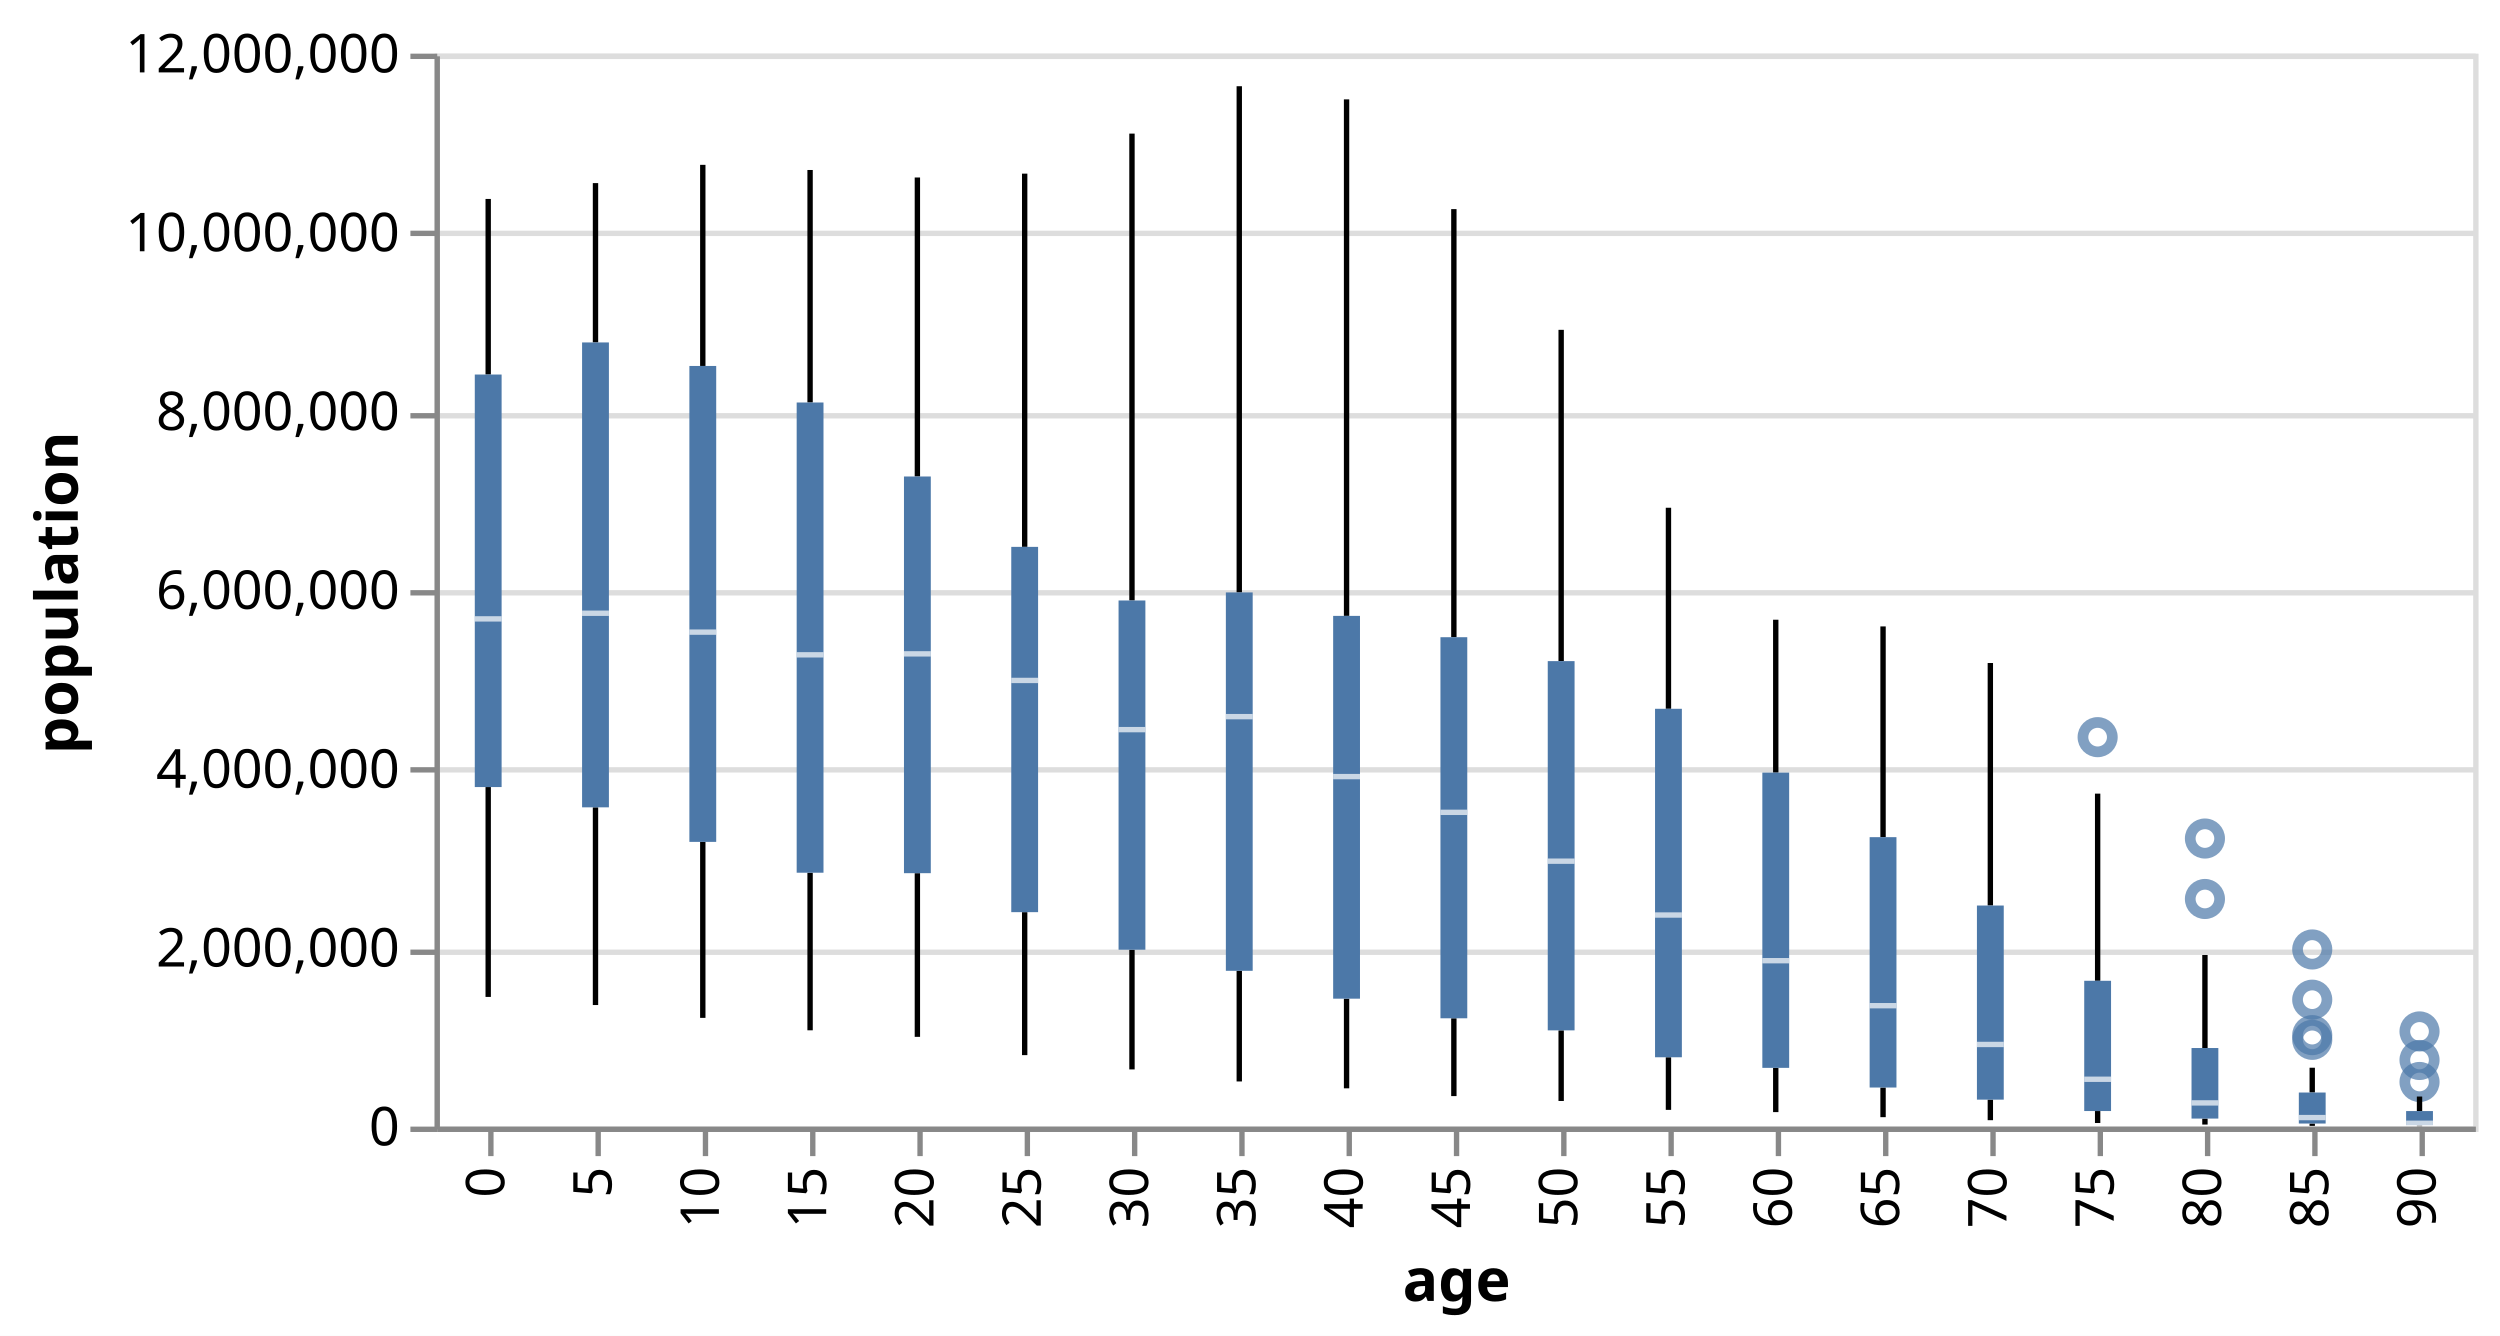
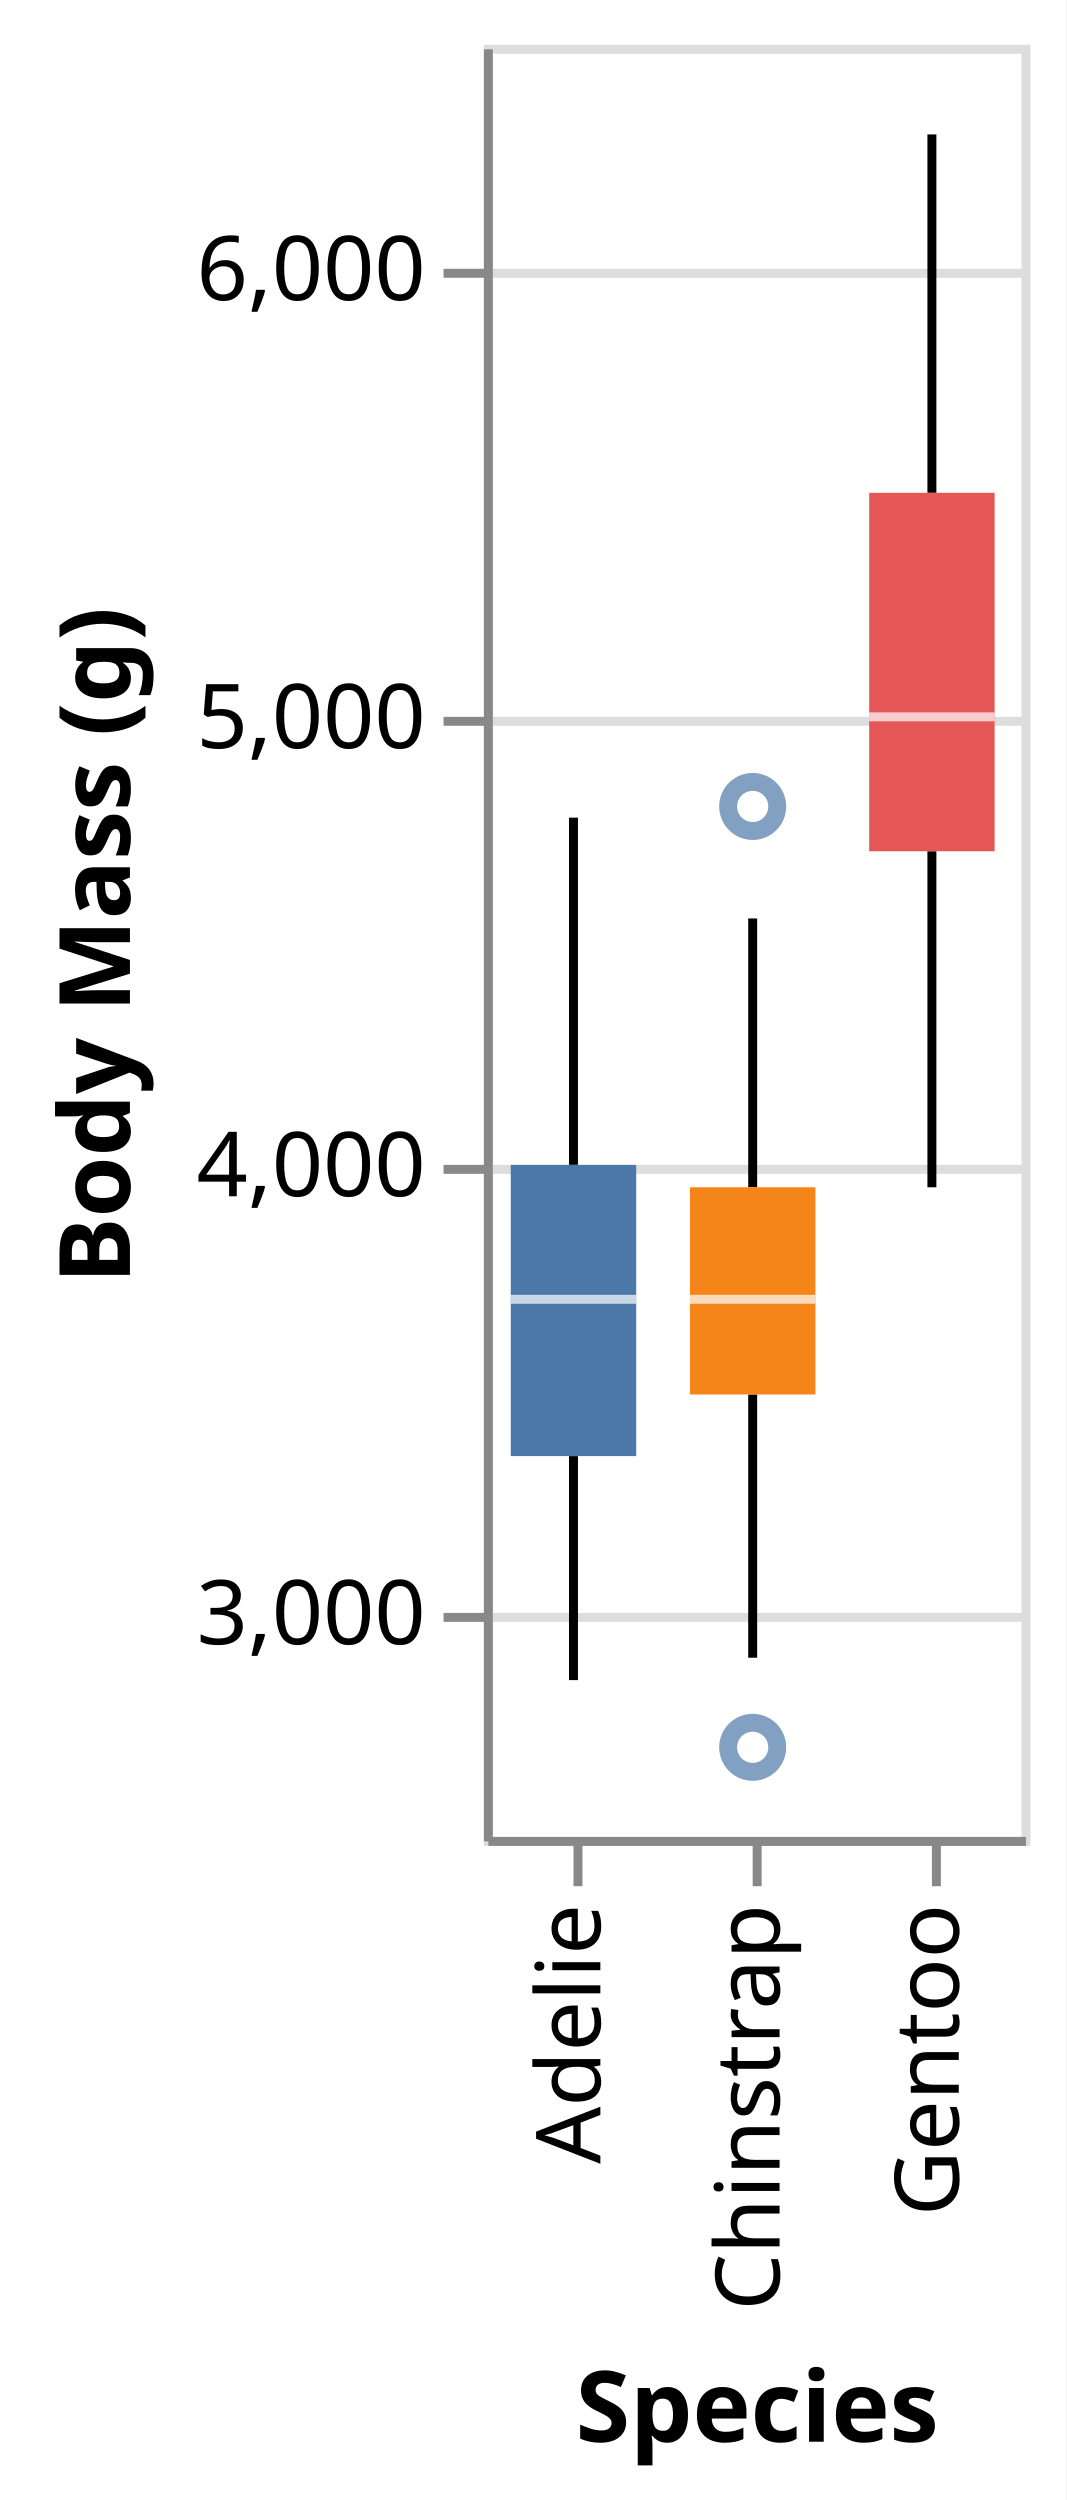
- <svg xmlns="http://www.w3.org/2000/svg" class="marks" width="466" height="249" viewBox="0 0 466 249" version="1.1">
-   <rect width="466" height="249" fill="white" />
-   <g fill="none" stroke-miterlimit="10" transform="translate(81,10)">
+ <svg xmlns="http://www.w3.org/2000/svg" class="marks" width="119" height="279" viewBox="0 0 119 279" version="1.1">
+   <rect width="119" height="279" fill="white" />
+   <g fill="none" stroke-miterlimit="10" transform="translate(54,5)">
    <g class="mark-group role-frame root" role="graphics-object" aria-roledescription="group mark container">
      <g transform="translate(0,0)">
-         <path class="background" aria-hidden="true" d="M0.5,0.5h380v200h-380Z" stroke="#ddd" />
+         <path class="background" aria-hidden="true" d="M0.5,0.5h60v200h-60Z" stroke="#ddd" />
        <g>
          <g class="mark-group role-axis" aria-hidden="true">
            <g transform="translate(0.5,0.5)">
              <path class="background" aria-hidden="true" d="M0,0h0v0h0Z" pointer-events="none" />
              <g>
                <g class="mark-rule role-axis-grid" pointer-events="none">
-                   <line transform="translate(0,200)" x2="380" y2="0" stroke="#ddd" stroke-width="1" opacity="1" />
-                   <line transform="translate(0,167)" x2="380" y2="0" stroke="#ddd" stroke-width="1" opacity="1" />
-                   <line transform="translate(0,133)" x2="380" y2="0" stroke="#ddd" stroke-width="1" opacity="1" />
-                   <line transform="translate(0,100)" x2="380" y2="0" stroke="#ddd" stroke-width="1" opacity="1" />
-                   <line transform="translate(0,67)" x2="380" y2="0" stroke="#ddd" stroke-width="1" opacity="1" />
-                   <line transform="translate(0,33)" x2="380" y2="0" stroke="#ddd" stroke-width="1" opacity="1" />
-                   <line transform="translate(0,0)" x2="380" y2="0" stroke="#ddd" stroke-width="1" opacity="1" />
+                   <line transform="translate(0,175)" x2="60" y2="0" stroke="#ddd" stroke-width="1" opacity="1" />
+                   <line transform="translate(0,125)" x2="60" y2="0" stroke="#ddd" stroke-width="1" opacity="1" />
+                   <line transform="translate(0,75)" x2="60" y2="0" stroke="#ddd" stroke-width="1" opacity="1" />
+                   <line transform="translate(0,25)" x2="60" y2="0" stroke="#ddd" stroke-width="1" opacity="1" />
                </g>
              </g>
              <path class="foreground" aria-hidden="true" d="" pointer-events="none" display="none" />
            </g>
          </g>
-           <g class="mark-group role-axis" role="graphics-symbol" aria-roledescription="axis" aria-label="X-axis titled 'age' for a discrete scale with 19 values: 0, 5, 10, 15, 20, ending with 90">
+           <g class="mark-group role-axis" role="graphics-symbol" aria-roledescription="axis" aria-label="X-axis titled 'Species' for a discrete scale with 3 values: Adelie, Chinstrap, Gentoo">
            <g transform="translate(0.5,200.5)">
              <path class="background" aria-hidden="true" d="M0,0h0v0h0Z" pointer-events="none" />
              <g>
                <g class="mark-rule role-axis-tick" pointer-events="none">
                  <line transform="translate(10,0)" x2="0" y2="5" stroke="#888" stroke-width="1" opacity="1" />
                  <line transform="translate(30,0)" x2="0" y2="5" stroke="#888" stroke-width="1" opacity="1" />
                  <line transform="translate(50,0)" x2="0" y2="5" stroke="#888" stroke-width="1" opacity="1" />
-                   <line transform="translate(70,0)" x2="0" y2="5" stroke="#888" stroke-width="1" opacity="1" />
-                   <line transform="translate(90,0)" x2="0" y2="5" stroke="#888" stroke-width="1" opacity="1" />
-                   <line transform="translate(110,0)" x2="0" y2="5" stroke="#888" stroke-width="1" opacity="1" />
-                   <line transform="translate(130,0)" x2="0" y2="5" stroke="#888" stroke-width="1" opacity="1" />
-                   <line transform="translate(150,0)" x2="0" y2="5" stroke="#888" stroke-width="1" opacity="1" />
-                   <line transform="translate(170,0)" x2="0" y2="5" stroke="#888" stroke-width="1" opacity="1" />
-                   <line transform="translate(190,0)" x2="0" y2="5" stroke="#888" stroke-width="1" opacity="1" />
-                   <line transform="translate(210,0)" x2="0" y2="5" stroke="#888" stroke-width="1" opacity="1" />
-                   <line transform="translate(230,0)" x2="0" y2="5" stroke="#888" stroke-width="1" opacity="1" />
-                   <line transform="translate(250,0)" x2="0" y2="5" stroke="#888" stroke-width="1" opacity="1" />
-                   <line transform="translate(270,0)" x2="0" y2="5" stroke="#888" stroke-width="1" opacity="1" />
-                   <line transform="translate(290,0)" x2="0" y2="5" stroke="#888" stroke-width="1" opacity="1" />
-                   <line transform="translate(310,0)" x2="0" y2="5" stroke="#888" stroke-width="1" opacity="1" />
-                   <line transform="translate(330,0)" x2="0" y2="5" stroke="#888" stroke-width="1" opacity="1" />
-                   <line transform="translate(350,0)" x2="0" y2="5" stroke="#888" stroke-width="1" opacity="1" />
-                   <line transform="translate(370,0)" x2="0" y2="5" stroke="#888" stroke-width="1" opacity="1" />
                </g>
                <g class="mark-text role-axis-label" pointer-events="none">
-                   <text text-anchor="end" transform="translate(9.5,7) rotate(270) translate(0,3)" font-family="sans-serif" font-size="10px" fill="#000" opacity="1">0</text>
-                   <text text-anchor="end" transform="translate(29.5,7) rotate(270) translate(0,3)" font-family="sans-serif" font-size="10px" fill="#000" opacity="1">5</text>
-                   <text text-anchor="end" transform="translate(49.5,7) rotate(270) translate(0,3)" font-family="sans-serif" font-size="10px" fill="#000" opacity="1">10</text>
-                   <text text-anchor="end" transform="translate(69.5,7) rotate(270) translate(0,3)" font-family="sans-serif" font-size="10px" fill="#000" opacity="1">15</text>
-                   <text text-anchor="end" transform="translate(89.5,7) rotate(270) translate(0,3)" font-family="sans-serif" font-size="10px" fill="#000" opacity="1">20</text>
-                   <text text-anchor="end" transform="translate(109.5,7) rotate(270) translate(0,3)" font-family="sans-serif" font-size="10px" fill="#000" opacity="1">25</text>
-                   <text text-anchor="end" transform="translate(129.5,7) rotate(270) translate(0,3)" font-family="sans-serif" font-size="10px" fill="#000" opacity="1">30</text>
-                   <text text-anchor="end" transform="translate(149.5,7) rotate(270) translate(0,3)" font-family="sans-serif" font-size="10px" fill="#000" opacity="1">35</text>
-                   <text text-anchor="end" transform="translate(169.5,7) rotate(270) translate(0,3)" font-family="sans-serif" font-size="10px" fill="#000" opacity="1">40</text>
-                   <text text-anchor="end" transform="translate(189.5,7) rotate(270) translate(0,3)" font-family="sans-serif" font-size="10px" fill="#000" opacity="1">45</text>
-                   <text text-anchor="end" transform="translate(209.5,7) rotate(270) translate(0,3)" font-family="sans-serif" font-size="10px" fill="#000" opacity="1">50</text>
-                   <text text-anchor="end" transform="translate(229.5,7) rotate(270) translate(0,3)" font-family="sans-serif" font-size="10px" fill="#000" opacity="1">55</text>
-                   <text text-anchor="end" transform="translate(249.5,7) rotate(270) translate(0,3)" font-family="sans-serif" font-size="10px" fill="#000" opacity="1">60</text>
-                   <text text-anchor="end" transform="translate(269.5,7) rotate(270) translate(0,3)" font-family="sans-serif" font-size="10px" fill="#000" opacity="1">65</text>
-                   <text text-anchor="end" transform="translate(289.5,7) rotate(270) translate(0,3)" font-family="sans-serif" font-size="10px" fill="#000" opacity="1">70</text>
-                   <text text-anchor="end" transform="translate(309.5,7) rotate(270) translate(0,3)" font-family="sans-serif" font-size="10px" fill="#000" opacity="1">75</text>
-                   <text text-anchor="end" transform="translate(329.5,7) rotate(270) translate(0,3)" font-family="sans-serif" font-size="10px" fill="#000" opacity="1">80</text>
-                   <text text-anchor="end" transform="translate(349.5,7) rotate(270) translate(0,3)" font-family="sans-serif" font-size="10px" fill="#000" opacity="1">85</text>
-                   <text text-anchor="end" transform="translate(369.5,7) rotate(270) translate(0,3)" font-family="sans-serif" font-size="10px" fill="#000" opacity="1">90</text>
+                   <text text-anchor="end" transform="translate(9.5,7) rotate(270) translate(0,3)" font-family="sans-serif" font-size="10px" fill="#000" opacity="1">Adelie</text>
+                   <text text-anchor="end" transform="translate(29.5,7) rotate(270) translate(0,3)" font-family="sans-serif" font-size="10px" fill="#000" opacity="1">Chinstrap</text>
+                   <text text-anchor="end" transform="translate(49.5,7) rotate(270) translate(0,3)" font-family="sans-serif" font-size="10px" fill="#000" opacity="1">Gentoo</text>
                </g>
                <g class="mark-rule role-axis-domain" pointer-events="none">
-                   <line transform="translate(0,0)" x2="380" y2="0" stroke="#888" stroke-width="1" opacity="1" />
+                   <line transform="translate(0,0)" x2="60" y2="0" stroke="#888" stroke-width="1" opacity="1" />
                </g>
                <g class="mark-text role-axis-title" pointer-events="none">
-                   <text text-anchor="middle" transform="translate(190,32)" font-family="sans-serif" font-size="11px" font-weight="bold" fill="#000" opacity="1">age</text>
+                   <text text-anchor="middle" transform="translate(30,67)" font-family="sans-serif" font-size="11px" font-weight="bold" fill="#000" opacity="1">Species</text>
                </g>
              </g>
              <path class="foreground" aria-hidden="true" d="" pointer-events="none" display="none" />
            </g>
          </g>
-           <g class="mark-group role-axis" role="graphics-symbol" aria-roledescription="axis" aria-label="Y-axis titled 'population' for a linear scale with values from 0 to 12,000,000">
+           <g class="mark-group role-axis" role="graphics-symbol" aria-roledescription="axis" aria-label="Y-axis titled 'Body Mass (g)' for a linear scale with values from 2,500 to 6,500">
            <g transform="translate(0.5,0.5)">
              <path class="background" aria-hidden="true" d="M0,0h0v0h0Z" pointer-events="none" />
              <g>
                <g class="mark-rule role-axis-tick" pointer-events="none">
-                   <line transform="translate(0,200)" x2="-5" y2="0" stroke="#888" stroke-width="1" opacity="1" />
-                   <line transform="translate(0,167)" x2="-5" y2="0" stroke="#888" stroke-width="1" opacity="1" />
-                   <line transform="translate(0,133)" x2="-5" y2="0" stroke="#888" stroke-width="1" opacity="1" />
-                   <line transform="translate(0,100)" x2="-5" y2="0" stroke="#888" stroke-width="1" opacity="1" />
-                   <line transform="translate(0,67)" x2="-5" y2="0" stroke="#888" stroke-width="1" opacity="1" />
-                   <line transform="translate(0,33)" x2="-5" y2="0" stroke="#888" stroke-width="1" opacity="1" />
-                   <line transform="translate(0,0)" x2="-5" y2="0" stroke="#888" stroke-width="1" opacity="1" />
+                   <line transform="translate(0,175)" x2="-5" y2="0" stroke="#888" stroke-width="1" opacity="1" />
+                   <line transform="translate(0,125)" x2="-5" y2="0" stroke="#888" stroke-width="1" opacity="1" />
+                   <line transform="translate(0,75)" x2="-5" y2="0" stroke="#888" stroke-width="1" opacity="1" />
+                   <line transform="translate(0,25)" x2="-5" y2="0" stroke="#888" stroke-width="1" opacity="1" />
                </g>
                <g class="mark-text role-axis-label" pointer-events="none">
-                   <text text-anchor="end" transform="translate(-7,203)" font-family="sans-serif" font-size="10px" fill="#000" opacity="1">0</text>
-                   <text text-anchor="end" transform="translate(-7,169.6667)" font-family="sans-serif" font-size="10px" fill="#000" opacity="1">2,000,000</text>
-                   <text text-anchor="end" transform="translate(-7,136.3333)" font-family="sans-serif" font-size="10px" fill="#000" opacity="1">4,000,000</text>
-                   <text text-anchor="end" transform="translate(-7,103)" font-family="sans-serif" font-size="10px" fill="#000" opacity="1">6,000,000</text>
-                   <text text-anchor="end" transform="translate(-7,69.66667)" font-family="sans-serif" font-size="10px" fill="#000" opacity="1">8,000,000</text>
-                   <text text-anchor="end" transform="translate(-7,36.33333)" font-family="sans-serif" font-size="10px" fill="#000" opacity="1">10,000,000</text>
-                   <text text-anchor="end" transform="translate(-7,3)" font-family="sans-serif" font-size="10px" fill="#000" opacity="1">12,000,000</text>
+                   <text text-anchor="end" transform="translate(-7,178)" font-family="sans-serif" font-size="10px" fill="#000" opacity="1">3,000</text>
+                   <text text-anchor="end" transform="translate(-7,128)" font-family="sans-serif" font-size="10px" fill="#000" opacity="1">4,000</text>
+                   <text text-anchor="end" transform="translate(-7,78)" font-family="sans-serif" font-size="10px" fill="#000" opacity="1">5,000</text>
+                   <text text-anchor="end" transform="translate(-7,28)" font-family="sans-serif" font-size="10px" fill="#000" opacity="1">6,000</text>
                </g>
                <g class="mark-rule role-axis-domain" pointer-events="none">
                  <line transform="translate(0,200)" x2="0" y2="-200" stroke="#888" stroke-width="1" opacity="1" />
                </g>
                <g class="mark-text role-axis-title" pointer-events="none">
-                   <text text-anchor="middle" transform="translate(-65,100) rotate(-90) translate(0,-2)" font-family="sans-serif" font-size="11px" font-weight="bold" fill="#000" opacity="1">population</text>
+                   <text text-anchor="middle" transform="translate(-38,100) rotate(-90) translate(0,-2)" font-family="sans-serif" font-size="11px" font-weight="bold" fill="#000" opacity="1">Body Mass (g)</text>
                </g>
              </g>
              <path class="foreground" aria-hidden="true" d="" pointer-events="none" display="none" />
            </g>
          </g>
          <g class="mark-symbol role-mark layer_0_layer_0_marks" role="graphics-object" aria-roledescription="symbol mark container">
-             <path aria-label="population: 1023115; age: 85" role="graphics-symbol" aria-roledescription="point" transform="translate(350,182.9481)" d="M2.739,0A2.739,2.739,0,1,1,-2.739,0A2.739,2.739,0,1,1,2.739,0" stroke="#4c78a8" stroke-width="2" opacity="0.7" />
-             <path aria-label="population: 499046; age: 90" role="graphics-symbol" aria-roledescription="point" transform="translate(370,191.6826)" d="M2.739,0A2.739,2.739,0,1,1,-2.739,0A2.739,2.739,0,1,1,2.739,0" stroke="#4c78a8" stroke-width="2" opacity="0.7" />
-             <path aria-label="population: 2545730; age: 80" role="graphics-symbol" aria-roledescription="point" transform="translate(330,157.5712)" d="M2.739,0A2.739,2.739,0,1,1,-2.739,0A2.739,2.739,0,1,1,2.739,0" stroke="#4c78a8" stroke-width="2" opacity="0.7" />
-             <path aria-label="population: 1419494; age: 85" role="graphics-symbol" aria-roledescription="point" transform="translate(350,176.3418)" d="M2.739,0A2.739,2.739,0,1,1,-2.739,0A2.739,2.739,0,1,1,2.739,0" stroke="#4c78a8" stroke-width="2" opacity="0.7" />
-             <path aria-label="population: 745146; age: 90" role="graphics-symbol" aria-roledescription="point" transform="translate(370,187.5809)" d="M2.739,0A2.739,2.739,0,1,1,-2.739,0A2.739,2.739,0,1,1,2.739,0" stroke="#4c78a8" stroke-width="2" opacity="0.7" />
-             <path aria-label="population: 4355644; age: 75" role="graphics-symbol" aria-roledescription="point" transform="translate(310,127.4059)" d="M2.739,0A2.739,2.739,0,1,1,-2.739,0A2.739,2.739,0,1,1,2.739,0" stroke="#4c78a8" stroke-width="2" opacity="0.7" />
-             <path aria-label="population: 3221898; age: 80" role="graphics-symbol" aria-roledescription="point" transform="translate(330,146.3017)" d="M2.739,0A2.739,2.739,0,1,1,-2.739,0A2.739,2.739,0,1,1,2.739,0" stroke="#4c78a8" stroke-width="2" opacity="0.7" />
-             <path aria-label="population: 970357; age: 85" role="graphics-symbol" aria-roledescription="point" transform="translate(350,183.8274)" d="M2.739,0A2.739,2.739,0,1,1,-2.739,0A2.739,2.739,0,1,1,2.739,0" stroke="#4c78a8" stroke-width="2" opacity="0.7" />
-             <path aria-label="population: 1981156; age: 85" role="graphics-symbol" aria-roledescription="point" transform="translate(350,166.9807)" d="M2.739,0A2.739,2.739,0,1,1,-2.739,0A2.739,2.739,0,1,1,2.739,0" stroke="#4c78a8" stroke-width="2" opacity="0.7" />
-             <path aria-label="population: 1064581; age: 90" role="graphics-symbol" aria-roledescription="point" transform="translate(370,182.257)" d="M2.739,0A2.739,2.739,0,1,1,-2.739,0A2.739,2.739,0,1,1,2.739,0" stroke="#4c78a8" stroke-width="2" opacity="0.7" />
+             <path aria-label="Body Mass (g): 4800; Species: Chinstrap" role="graphics-symbol" aria-roledescription="point" transform="translate(30,85)" d="M2.739,0A2.739,2.739,0,1,1,-2.739,0A2.739,2.739,0,1,1,2.739,0" stroke="#4c78a8" stroke-width="2" opacity="0.7" />
+             <path aria-label="Body Mass (g): 2700; Species: Chinstrap" role="graphics-symbol" aria-roledescription="point" transform="translate(30,190)" d="M2.739,0A2.739,2.739,0,1,1,-2.739,0A2.739,2.739,0,1,1,2.739,0" stroke="#4c78a8" stroke-width="2" opacity="0.7" />
          </g>
          <g class="mark-rule role-mark layer_0_layer_1_layer_0_marks" aria-hidden="true">
-             <line transform="translate(10,175.8271)" x2="0" y2="-39.119" stroke="black" />
-             <line transform="translate(30,177.3389)" x2="0" y2="-36.851" stroke="black" />
-             <line transform="translate(50,179.7314)" x2="0" y2="-32.804" stroke="black" />
-             <line transform="translate(70,182.0478)" x2="0" y2="-29.374" stroke="black" />
-             <line transform="translate(90,183.2693)" x2="0" y2="-30.508" stroke="black" />
-             <line transform="translate(110,186.6753)" x2="0" y2="-26.651" stroke="black" />
-             <line transform="translate(130,189.3394)" x2="0" y2="-22.308" stroke="black" />
-             <line transform="translate(150,191.5831)" x2="0" y2="-20.625" stroke="black" />
-             <line transform="translate(170,192.8636)" x2="0" y2="-16.711" stroke="black" />
-             <line transform="translate(190,194.3124)" x2="0" y2="-14.504" stroke="black" />
-             <line transform="translate(210,195.2237)" x2="0" y2="-13.163" stroke="black" />
-             <line transform="translate(230,196.8799)" x2="0" y2="-9.805" stroke="black" />
-             <line transform="translate(250,197.2961)" x2="0" y2="-8.248" stroke="black" />
-             <line transform="translate(270,198.2411)" x2="0" y2="-5.526" stroke="black" />
-             <line transform="translate(290,198.804)" x2="0" y2="-3.83" stroke="black" />
-             <line transform="translate(310,199.3295)" x2="0" y2="-2.231" stroke="black" />
-             <line transform="translate(330,199.6175)" x2="0" y2="-1.115" stroke="black" />
-             <line transform="translate(350,199.8636)" x2="0" y2="-0.437" stroke="black" />
-             <line transform="translate(370,199.9124)" x2="0" y2="-0.166" stroke="black" />
+             <line transform="translate(10,182.5)" x2="0" y2="-25" stroke="black" />
+             <line transform="translate(30,180)" x2="0" y2="-29.375" stroke="black" />
+             <line transform="translate(50,127.5)" x2="0" y2="-37.5" stroke="black" />
          </g>
          <g class="mark-rule role-mark layer_0_layer_1_layer_1_marks" aria-hidden="true">
-             <line transform="translate(10,59.81256)" x2="0" y2="-32.729" stroke="black" />
-             <line transform="translate(30,53.83085)" x2="0" y2="-29.7" stroke="black" />
-             <line transform="translate(50,58.21507)" x2="0" y2="-37.488" stroke="black" />
-             <line transform="translate(70,65.02552)" x2="0" y2="-43.34" stroke="black" />
-             <line transform="translate(90,78.8183)" x2="0" y2="-55.734" stroke="black" />
-             <line transform="translate(110,91.93652)" x2="0" y2="-69.57" stroke="black" />
-             <line transform="translate(130,101.9293)" x2="0" y2="-87.025" stroke="black" />
-             <line transform="translate(150,100.4283)" x2="0" y2="-94.356" stroke="black" />
-             <line transform="translate(170,104.801)" x2="0" y2="-96.277" stroke="black" />
-             <line transform="translate(190,108.7761)" x2="0" y2="-79.797" stroke="black" />
-             <line transform="translate(210,113.2343)" x2="0" y2="-61.753" stroke="black" />
-             <line transform="translate(230,122.1183)" x2="0" y2="-37.473" stroke="black" />
-             <line transform="translate(250,134.0135)" x2="0" y2="-28.496" stroke="black" />
-             <line transform="translate(270,146.0471)" x2="0" y2="-39.282" stroke="black" />
-             <line transform="translate(290,158.7906)" x2="0" y2="-45.205" stroke="black" />
-             <line transform="translate(310,172.8192)" x2="0" y2="-34.886" stroke="black" />
-             <line transform="translate(330,185.3524)" x2="0" y2="-17.341" stroke="black" />
-             <line transform="translate(350,193.6465)" x2="0" y2="-4.622" stroke="black" />
-             <line transform="translate(370,197.103)" x2="0" y2="-2.708" stroke="black" />
+             <line transform="translate(10,125)" x2="0" y2="-38.75" stroke="black" />
+             <line transform="translate(30,127.5)" x2="0" y2="-30" stroke="black" />
+             <line transform="translate(50,50)" x2="0" y2="-40" stroke="black" />
          </g>
          <g class="mark-rect role-mark layer_1_layer_0_marks" aria-hidden="true">
-             <path d="M7.5,59.813h5v76.895h-5Z" fill="#4c78a8" />
-             <path d="M27.5,53.831h5v86.657h-5Z" fill="#4c78a8" />
-             <path d="M47.5,58.215h5v88.712h-5Z" fill="#4c78a8" />
-             <path d="M67.5,65.026h5v87.648h-5Z" fill="#4c78a8" />
-             <path d="M87.5,78.818h5v73.943h-5Z" fill="#4c78a8" />
-             <path d="M107.5,91.937h5v68.088h-5Z" fill="#4c78a8" />
-             <path d="M127.5,101.929h5v65.102h-5Z" fill="#4c78a8" />
-             <path d="M147.5,100.428h5v70.53h-5Z" fill="#4c78a8" />
-             <path d="M167.5,104.801h5v71.352h-5Z" fill="#4c78a8" />
-             <path d="M187.5,108.776h5v71.032h-5Z" fill="#4c78a8" />
-             <path d="M207.5,113.234h5v68.826h-5Z" fill="#4c78a8" />
-             <path d="M227.5,122.118h5v64.956h-5Z" fill="#4c78a8" />
-             <path d="M247.5,134.013h5v55.035h-5Z" fill="#4c78a8" />
-             <path d="M267.5,146.047h5v46.668h-5Z" fill="#4c78a8" />
-             <path d="M287.5,158.791h5v36.183h-5Z" fill="#4c78a8" />
-             <path d="M307.5,172.819h5v24.279h-5Z" fill="#4c78a8" />
-             <path d="M327.5,185.352h5v13.15h-5Z" fill="#4c78a8" />
-             <path d="M347.5,193.647h5v5.78h-5Z" fill="#4c78a8" />
-             <path d="M367.5,197.103h5v2.643h-5Z" fill="#4c78a8" />
+             <path d="M3,125h14v32.5h-14Z" fill="#4c78a8" />
+             <path d="M23,127.5h14v23.125h-14Z" fill="#f58518" />
+             <path d="M43,50h14v40h-14Z" fill="#e45756" />
          </g>
          <g class="mark-rect role-mark layer_1_layer_1_marks" role="graphics-object" aria-roledescription="rect mark container">
-             <path aria-label="population: 5678387; age: 0; Max of people: 10374975; Q3 of people: 8411246.25; Median of people: 5678387; Q1 of people: 3797545.5; Min of people: 1450376" role="graphics-symbol" aria-roledescription="box" d="M7.5,104.86h5v1h-5Z" fill="white" opacity="0.7" />
-             <path aria-label="population: 5741484; age: 5; Max of people: 10552146; Q3 of people: 8770148.75; Median of people: 5741484; Q1 of people: 3570748; Min of people: 1359668" role="graphics-symbol" aria-roledescription="box" d="M27.5,103.809h5v1h-5Z" fill="white" opacity="0.7" />
-             <path aria-label="population: 5530289.5; age: 10; Max of people: 10756403; Q3 of people: 8507096; Median of people: 5530289.5; Q1 of people: 3184380.25; Min of people: 1216114" role="graphics-symbol" aria-roledescription="box" d="M47.5,107.329h5v1h-5Z" fill="white" opacity="0.7" />
-             <path aria-label="population: 5276435.5; age: 15; Max of people: 10698856; Q3 of people: 8098468.75; Median of people: 5276435.5; Q1 of people: 2839575; Min of people: 1077133" role="graphics-symbol" aria-roledescription="box" d="M67.5,111.559h5v1h-5Z" fill="white" opacity="0.7" />
-             <path aria-label="population: 5287188; age: 20; Max of people: 10614947; Q3 of people: 7270902; Median of people: 5287188; Q1 of people: 2834344.5; Min of people: 1003841" role="graphics-symbol" aria-roledescription="box" d="M87.5,111.38h5v1h-5Z" fill="white" opacity="0.7" />
-             <path aria-label="population: 4990041; age: 25; Max of people: 10658027; Q3 of people: 6483808.75; Median of people: 4990041; Q1 of people: 2398558.75; Min of people: 799482" role="graphics-symbol" aria-roledescription="box" d="M107.5,116.333h5v1h-5Z" fill="white" opacity="0.7" />
-             <path aria-label="population: 4439810.5; age: 30; Max of people: 11105750; Q3 of people: 5884243.75; Median of people: 4439810.5; Q1 of people: 1978123.75; Min of people: 639636" role="graphics-symbol" aria-roledescription="box" d="M127.5,125.503h5v1h-5Z" fill="white" opacity="0.7" />
-             <path aria-label="population: 4585153.5; age: 35; Max of people: 11635647; Q3 of people: 5974302.5; Median of people: 4585153.5; Q1 of people: 1742513.25; Min of people: 505012" role="graphics-symbol" aria-roledescription="box" d="M147.5,123.081h5v1h-5Z" fill="white" opacity="0.7" />
-             <path aria-label="population: 3914580.5; age: 40; Max of people: 11488578; Q3 of people: 5711940.5; Median of people: 3914580.5; Q1 of people: 1430823; Min of people: 428185" role="graphics-symbol" aria-roledescription="box" d="M167.5,134.257h5v1h-5Z" fill="white" opacity="0.7" />
-             <path aria-label="population: 3514855; age: 45; Max of people: 10261253; Q3 of people: 5473435.5; Median of people: 3514855; Q1 of people: 1211486; Min of people: 341254" role="graphics-symbol" aria-roledescription="box" d="M187.5,140.919h5v1h-5Z" fill="white" opacity="0.7" />
-             <path aria-label="population: 2968649.5; age: 50; Max of people: 8911133; Q3 of people: 5205945; Median of people: 2968649.5; Q1 of people: 1076358.25; Min of people: 286580" role="graphics-symbol" aria-roledescription="box" d="M207.5,150.023h5v1h-5Z" fill="white" opacity="0.7" />
-             <path aria-label="population: 2366345.5; age: 55; Max of people: 6921268; Q3 of people: 4672902.75; Median of people: 2366345.5; Q1 of people: 775518.25; Min of people: 187208" role="graphics-symbol" aria-roledescription="box" d="M227.5,160.061h5v1h-5Z" fill="white" opacity="0.7" />
-             <path aria-label="population: 1855539.5; age: 60; Max of people: 5668961; Q3 of people: 3959192; Median of people: 1855539.5; Q1 of people: 657100.5; Min of people: 162236" role="graphics-symbol" aria-roledescription="box" d="M247.5,168.574h5v1h-5Z" fill="white" opacity="0.7" />
-             <path aria-label="population: 1352293.5; age: 65; Max of people: 5594108; Q3 of people: 3237175.75; Median of people: 1352293.5; Q1 of people: 437101.5; Min of people: 105534" role="graphics-symbol" aria-roledescription="box" d="M267.5,176.962h5v1h-5Z" fill="white" opacity="0.7" />
-             <path aria-label="population: 918777; age: 70; Max of people: 5184855; Q3 of people: 2472565.75; Median of people: 918777; Q1 of people: 301568.25; Min of people: 71762" role="graphics-symbol" aria-roledescription="box" d="M287.5,184.187h5v1h-5Z" fill="white" opacity="0.7" />
-             <path aria-label="population: 529545.5; age: 75; Max of people: 4355644; Q3 of people: 1630845.5; Median of people: 529545.5; Q1 of people: 174104.5; Min of people: 40229" role="graphics-symbol" aria-roledescription="box" d="M307.5,190.674h5v1h-5Z" fill="white" opacity="0.7" />
-             <path aria-label="population: 265143.5; age: 80; Max of people: 3221898; Q3 of people: 878854.25; Median of people: 265143.5; Q1 of people: 89826.25; Min of people: 22949" role="graphics-symbol" aria-roledescription="box" d="M327.5,195.081h5v1h-5Z" fill="white" opacity="0.7" />
-             <path aria-label="population: 101019.5; age: 85; Max of people: 1981156; Q3 of people: 381209.75; Median of people: 101019.5; Q1 of people: 34422.25; Min of people: 8186" role="graphics-symbol" aria-roledescription="box" d="M347.5,197.816h5v1h-5Z" fill="white" opacity="0.7" />
-             <path aria-label="population: 37174; age: 90; Max of people: 1064581; Q3 of people: 173820; Median of people: 37174; Q1 of people: 15235.75; Min of people: 5259" role="graphics-symbol" aria-roledescription="box" d="M367.5,198.88h5v1h-5Z" fill="white" opacity="0.7" />
+             <path aria-label="Body Mass (g): 3700; Species: Adelie; Max of Body Mass (g): 4775; Q3 of Body Mass (g): 4000; Median of Body Mass (g): 3700; Q1 of Body Mass (g): 3350; Min of Body Mass (g): 2850" role="graphics-symbol" aria-roledescription="box" d="M3,139.5h14v1h-14Z" fill="white" opacity="0.7" />
+             <path aria-label="Body Mass (g): 3700; Species: Chinstrap; Max of Body Mass (g): 4800; Q3 of Body Mass (g): 3950; Median of Body Mass (g): 3700; Q1 of Body Mass (g): 3487.5; Min of Body Mass (g): 2700" role="graphics-symbol" aria-roledescription="box" d="M23,139.5h14v1h-14Z" fill="white" opacity="0.7" />
+             <path aria-label="Body Mass (g): 5000; Species: Gentoo; Max of Body Mass (g): 6300; Q3 of Body Mass (g): 5500; Median of Body Mass (g): 5000; Q1 of Body Mass (g): 4700; Min of Body Mass (g): 3950" role="graphics-symbol" aria-roledescription="box" d="M43,74.5h14v1h-14Z" fill="white" opacity="0.7" />
          </g>
        </g>
        <path class="foreground" aria-hidden="true" d="" display="none" />
      </g>
    </g>
  </g>
</svg>
